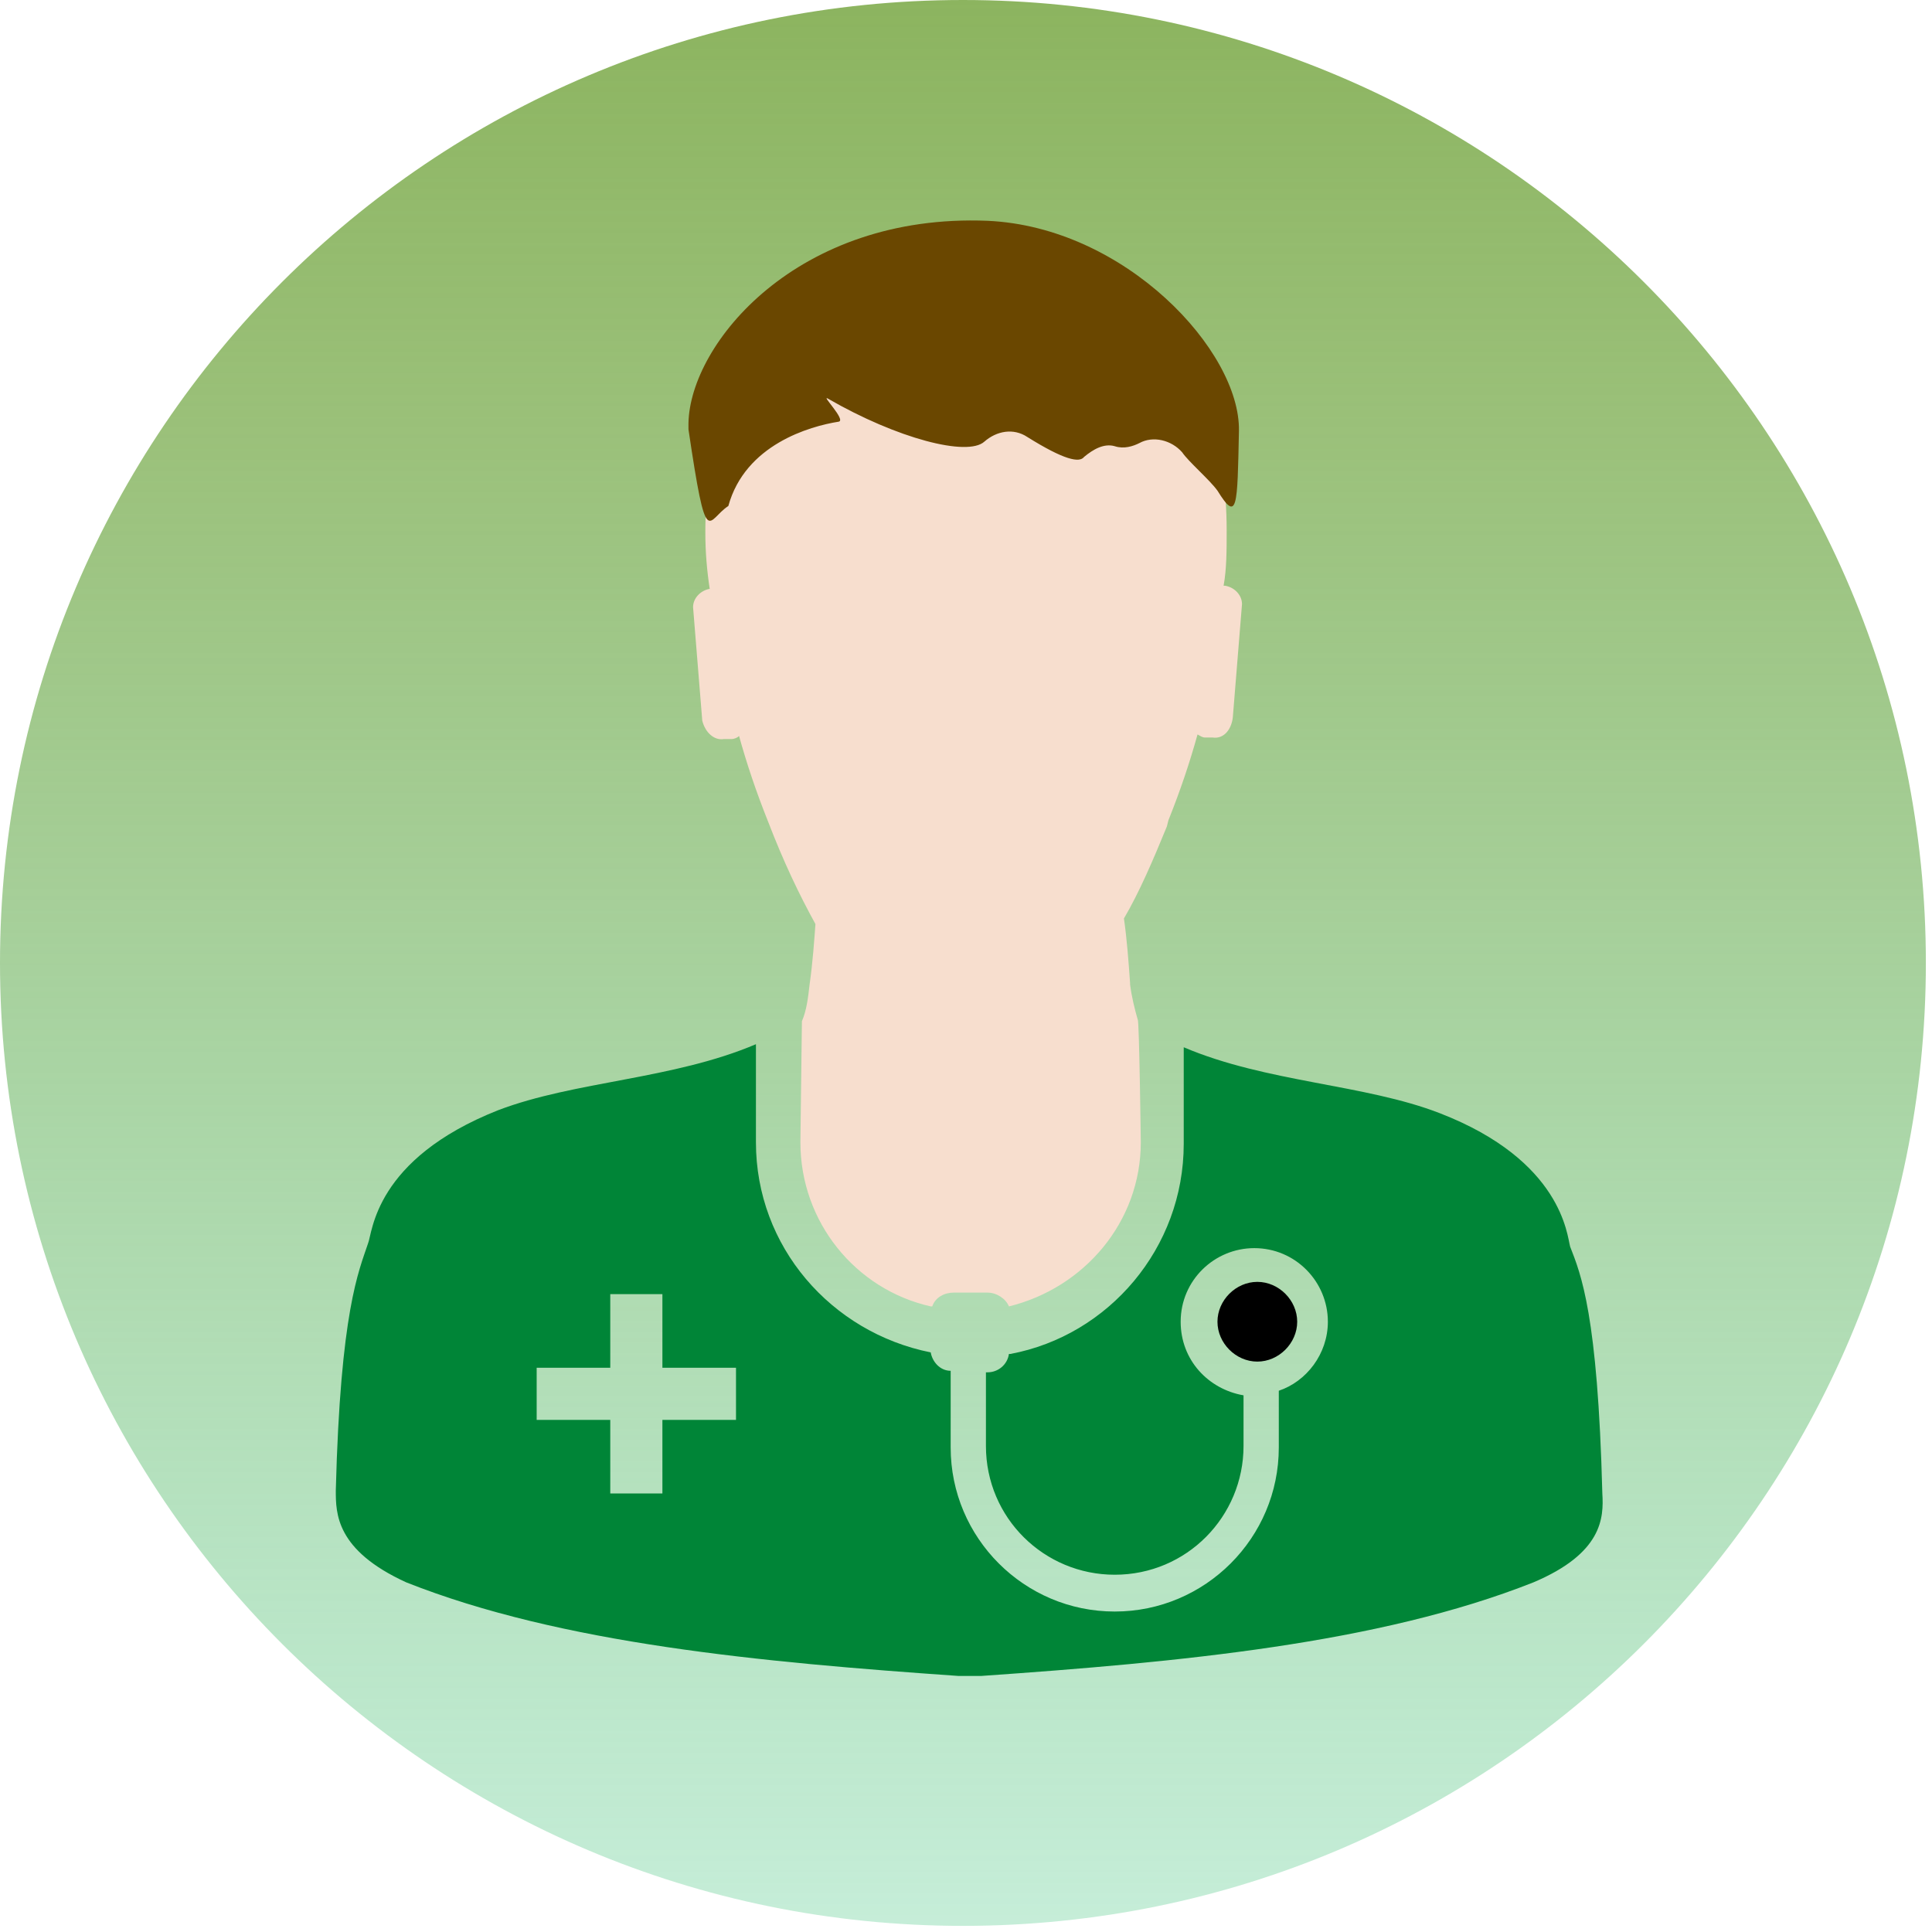
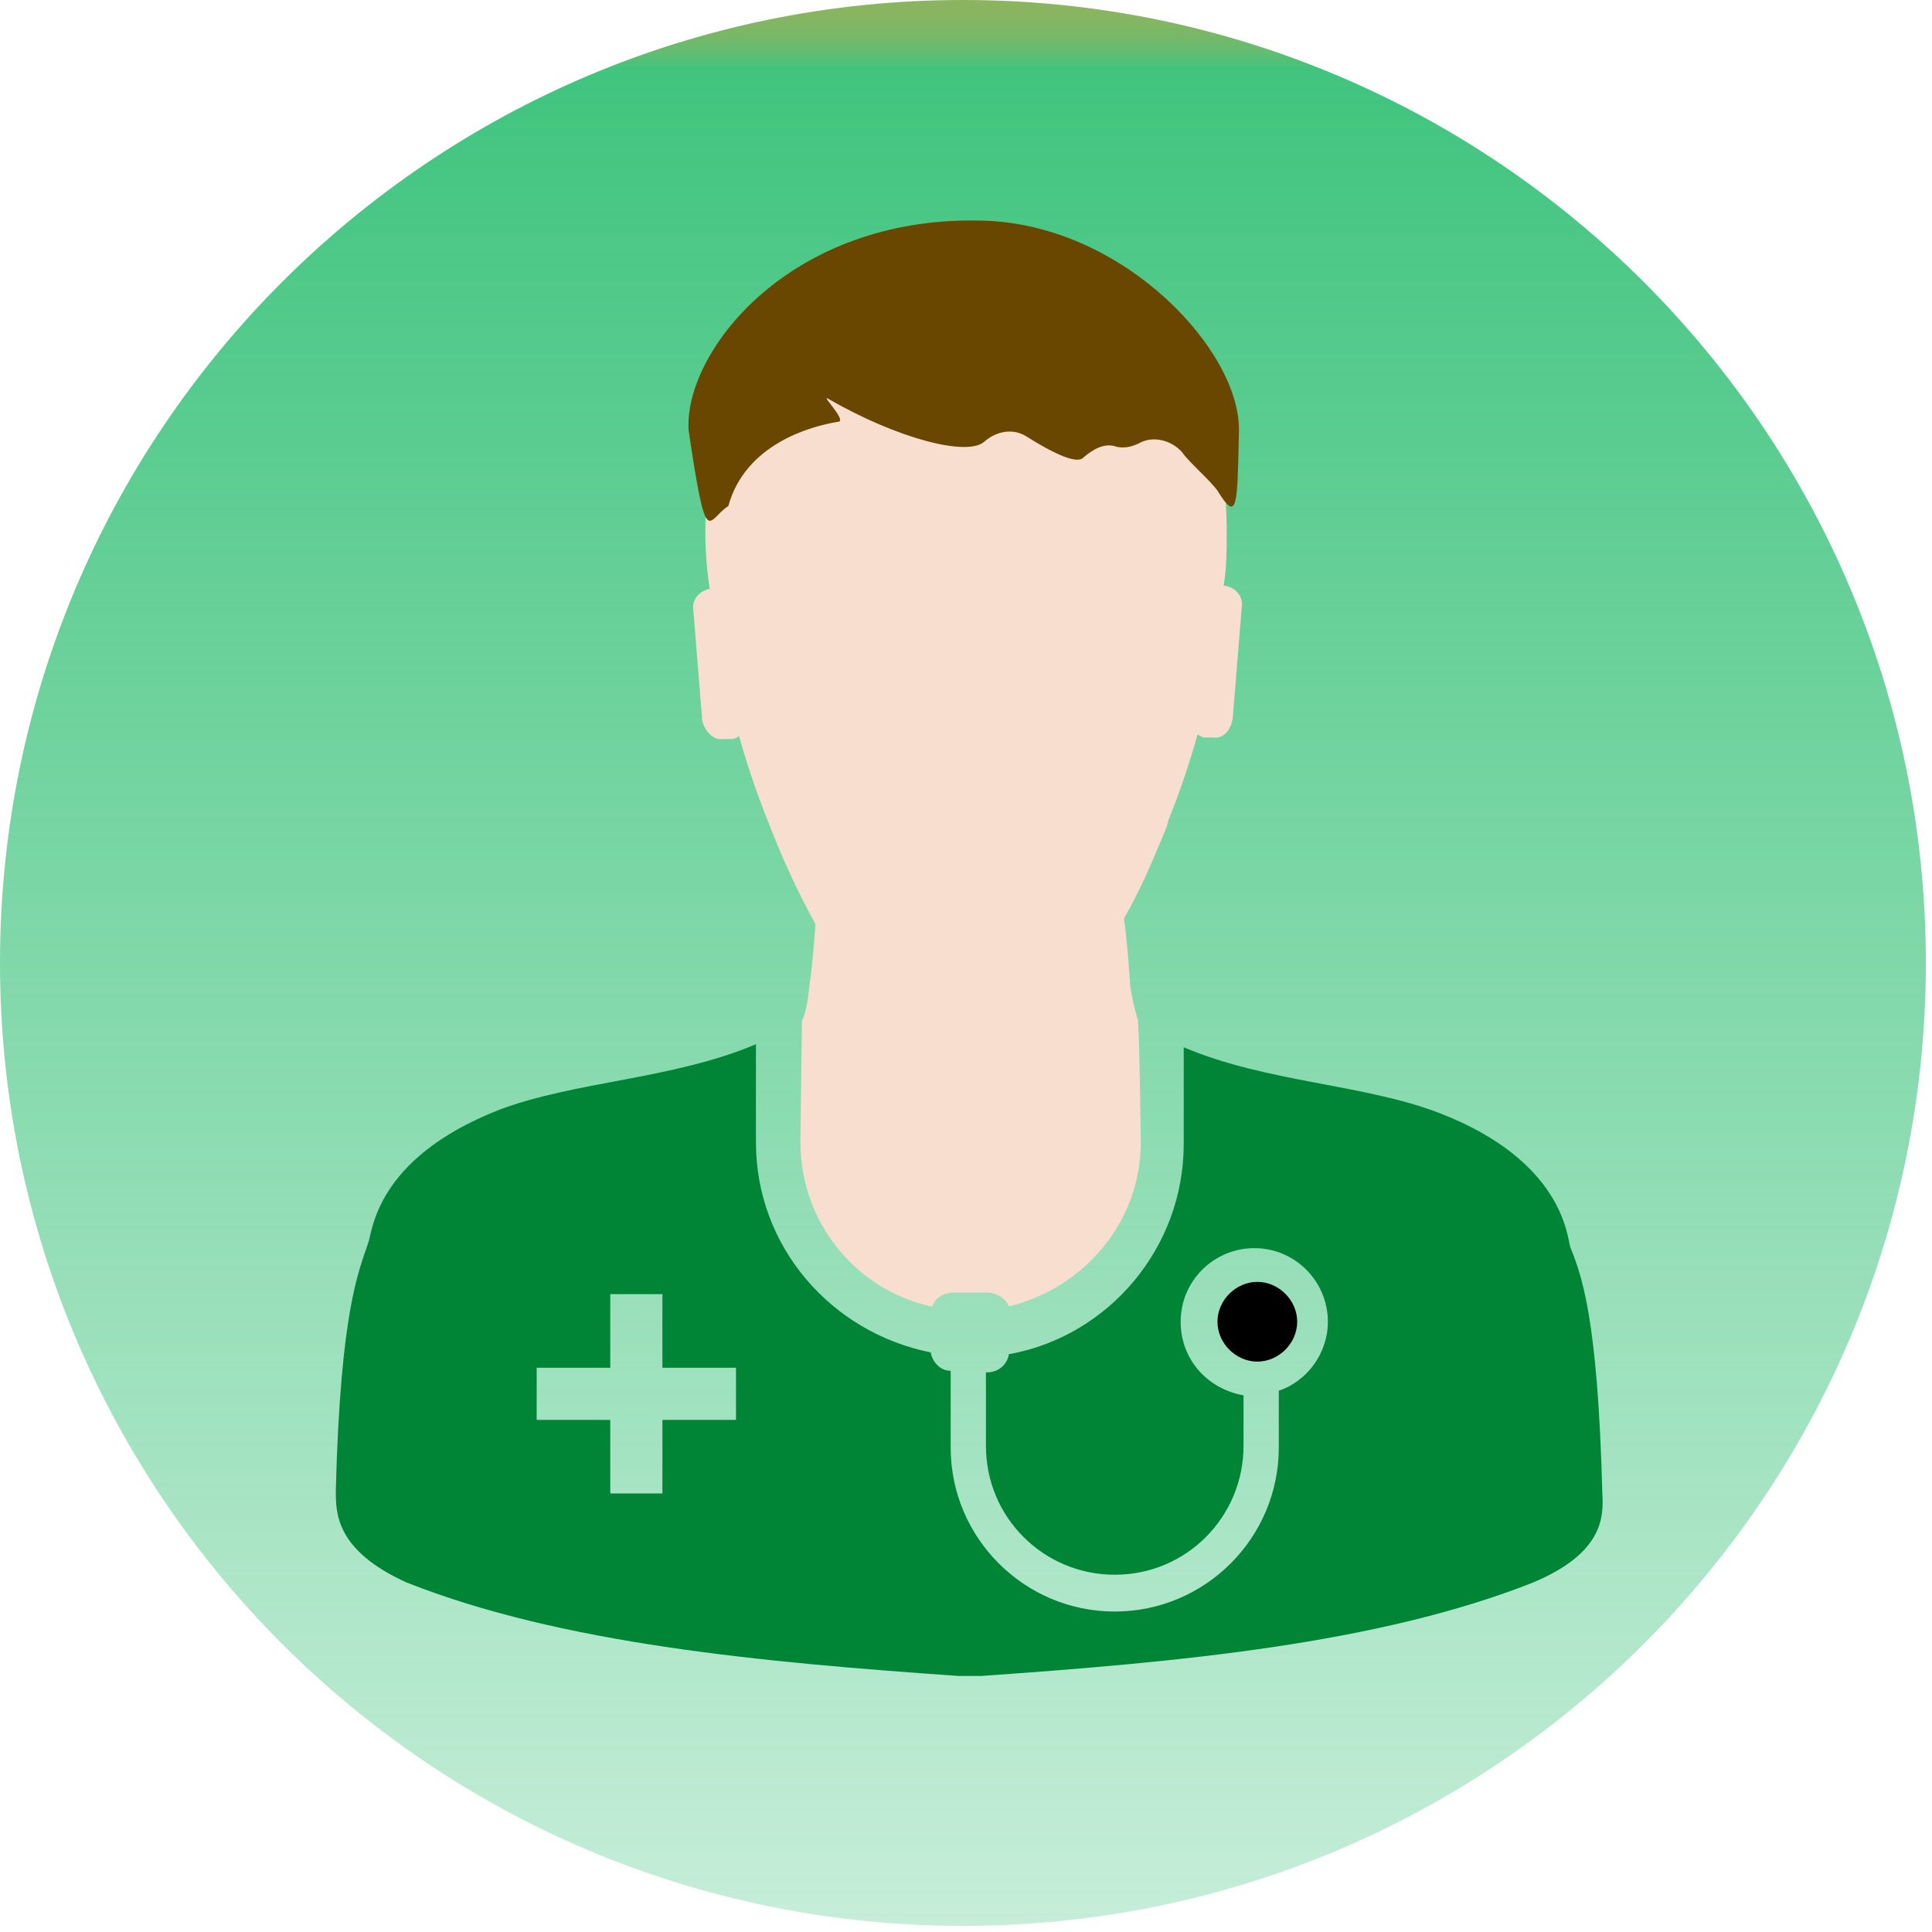
<svg xmlns="http://www.w3.org/2000/svg" version="1.1" id="Ebene_1" x="0px" y="0px" viewBox="0 0 126 126" style="enable-background:new 0 0 126 126;" xml:space="preserve">
  <style type="text/css">
	.st0{fill:url(#SVGID_1_);}
	.st1{fill:#F7DECE;}
	.st2{fill:#008537;}
	.st3{fill:#6A4700;}
</style>
  <linearGradient id="SVGID_1_" gradientUnits="userSpaceOnUse" x1="62.8" y1="402" x2="62.8" y2="527.6" gradientTransform="matrix(1 0 0 1 0 -402)">
    <stop offset="0" style="stop-color:#8CB45F" />
-     <stop offset="0.225" style="stop-color:#88B561;stop-opacity:0.843" />
-     <stop offset="0.457" style="stop-color:#7BB766;stop-opacity:0.68" />
-     <stop offset="0.694" style="stop-color:#67BC6E;stop-opacity:0.514" />
-     <stop offset="0.931" style="stop-color:#4AC27A;stop-opacity:0.348" />
+     <stop offset="8.153758e-03" style="stop-color:#88B561;stop-opacity:1" />
+     <stop offset="1.660057e-02" style="stop-color:#7BB766;stop-opacity:1" />
+     <stop offset="2.518386e-02" style="stop-color:#67BC6E;stop-opacity:0.999" />
+     <stop offset="3.380824e-02" style="stop-color:#4AC27A;stop-opacity:0.999" />
+     <stop offset="3.631285e-02" style="stop-color:#40C47E;stop-opacity:0.999" />
    <stop offset="1" style="stop-color:#40C47E;stop-opacity:0.3" />
  </linearGradient>
  <circle class="st0" cx="62.8" cy="62.8" r="62.8" />
  <path class="st1" d="M47.2,48.2h0.5c0.2,0,0.4-0.1,0.5-0.2l0,0c0.5,1.8,1.1,3.6,1.9,5.6c1,2.6,2,4.7,3.1,6.7V60  c-0.1,1.4-0.2,2.8-0.4,4.2c-0.1,0.9-0.2,1.7-0.5,2.4v-0.1l-0.1,8c0,5.2,3.6,9.6,8.5,10.7h0.1c0.2-0.6,0.8-0.9,1.4-0.9h2.2  c0.6,0,1.2,0.4,1.4,0.9l0,0c4.9-1.2,8.6-5.5,8.6-10.7c0,0-0.1-8-0.2-8c-0.2-0.7-0.4-1.5-0.5-2.3v-0.1c-0.1-1.4-0.2-2.8-0.4-4.2  c1-1.7,1.9-3.8,2.8-6l0.1-0.4c0.8-2,1.4-3.8,1.9-5.6c0.2,0.1,0.3,0.2,0.5,0.2l0,0h0.5c0.7,0.1,1.2-0.5,1.3-1.3l0.6-7.4l0,0  c0-0.6-0.5-1.1-1.1-1.2l0,0h-0.1c0.2-1.1,0.2-2.3,0.2-3.6c0-2.8-0.4-5.4-1.2-7.9v0.2c-2.2-4.9-6.6-8.4-11.9-9.4h-0.1  c-1.1-0.2-2.5-0.4-3.8-0.4l0,0l0,0c-1.4,0-2.7,0.2-4,0.5h0.1c-5.4,1-9.8,4.6-12,9.3V27c-0.7,2.3-1.1,5-1.1,7.7  c0,1.3,0.1,2.5,0.3,3.8v-0.1c-0.6,0.1-1.1,0.6-1.1,1.2l0,0l0.6,7.4C46,47.8,46.6,48.3,47.2,48.2L47.2,48.2z" />
  <path class="st2" d="M104.5,97.4c-0.3-11.7-1.4-14.3-2.1-16.1c-0.2-0.7-0.5-5.6-8.5-8.7c-4.9-1.9-11.3-2-16.7-4.3v6.3  c0,6.8-4.9,12.5-11.3,13.7h-0.1c-0.1,0.7-0.7,1.2-1.4,1.2h-0.1v4.8c0,4.7,3.8,8.4,8.4,8.4c4.7,0,8.4-3.8,8.4-8.4V91  c-2.3-0.4-4.1-2.3-4.1-4.8c0-2.7,2.2-4.8,4.8-4.8c2.7,0,4.8,2.2,4.8,4.8c0,2.1-1.4,3.9-3.2,4.5l0,0v3.5v0.2  c0,5.9-4.8,10.7-10.7,10.7S62,100.3,62,94.4c0-0.1,0-0.1,0-0.2l0,0v-4.8c-0.7,0-1.2-0.6-1.3-1.2l0,0c-6.5-1.3-11.4-6.9-11.4-13.7  v-6.4c-5.4,2.3-11.8,2.4-16.8,4.3c-8.1,3.2-8.2,8-8.5,8.7c-0.6,1.8-1.8,4.4-2.1,16.1c0,1.5,0,3.9,4.6,6c10.1,4,23.1,5.2,36,6.1H64  c12.9-0.9,25.9-2.1,36-6.1C104.5,101.3,104.6,99,104.5,97.4z M48,92.6h-4.8v4.8h-3.4v-4.8H35v-3.4h4.8v-4.8h3.4v4.8H48V92.6z" />
  <path d="M84.6,86.2c0-1.4-1.2-2.6-2.6-2.6s-2.6,1.2-2.6,2.6s1.2,2.6,2.6,2.6C83.4,88.8,84.6,87.6,84.6,86.2z" />
  <path class="st3" d="M64.4,14.4c9,0.4,16.5,8.5,16.4,13.7c-0.1,5-0.1,6-1.4,3.9c-0.5-0.7-1.9-1.9-2.3-2.5c-0.7-0.8-1.9-1.1-2.8-0.6  c-0.4,0.2-1,0.4-1.6,0.2c-0.7-0.2-1.4,0.2-2,0.7c-0.3,0.4-1.3,0.2-3.7-1.3c-0.9-0.6-2-0.4-2.8,0.3c-1.1,1-5.7-0.2-10.2-2.8  c-0.5-0.3,1.2,1.4,0.7,1.5c-1.9,0.3-6.1,1.5-7.2,5.5c-1.4,0.9-1.4,3.1-2.6-5c0-0.1,0-0.3,0-0.4C45,22.4,52,13.9,64.4,14.4z" />
</svg>
